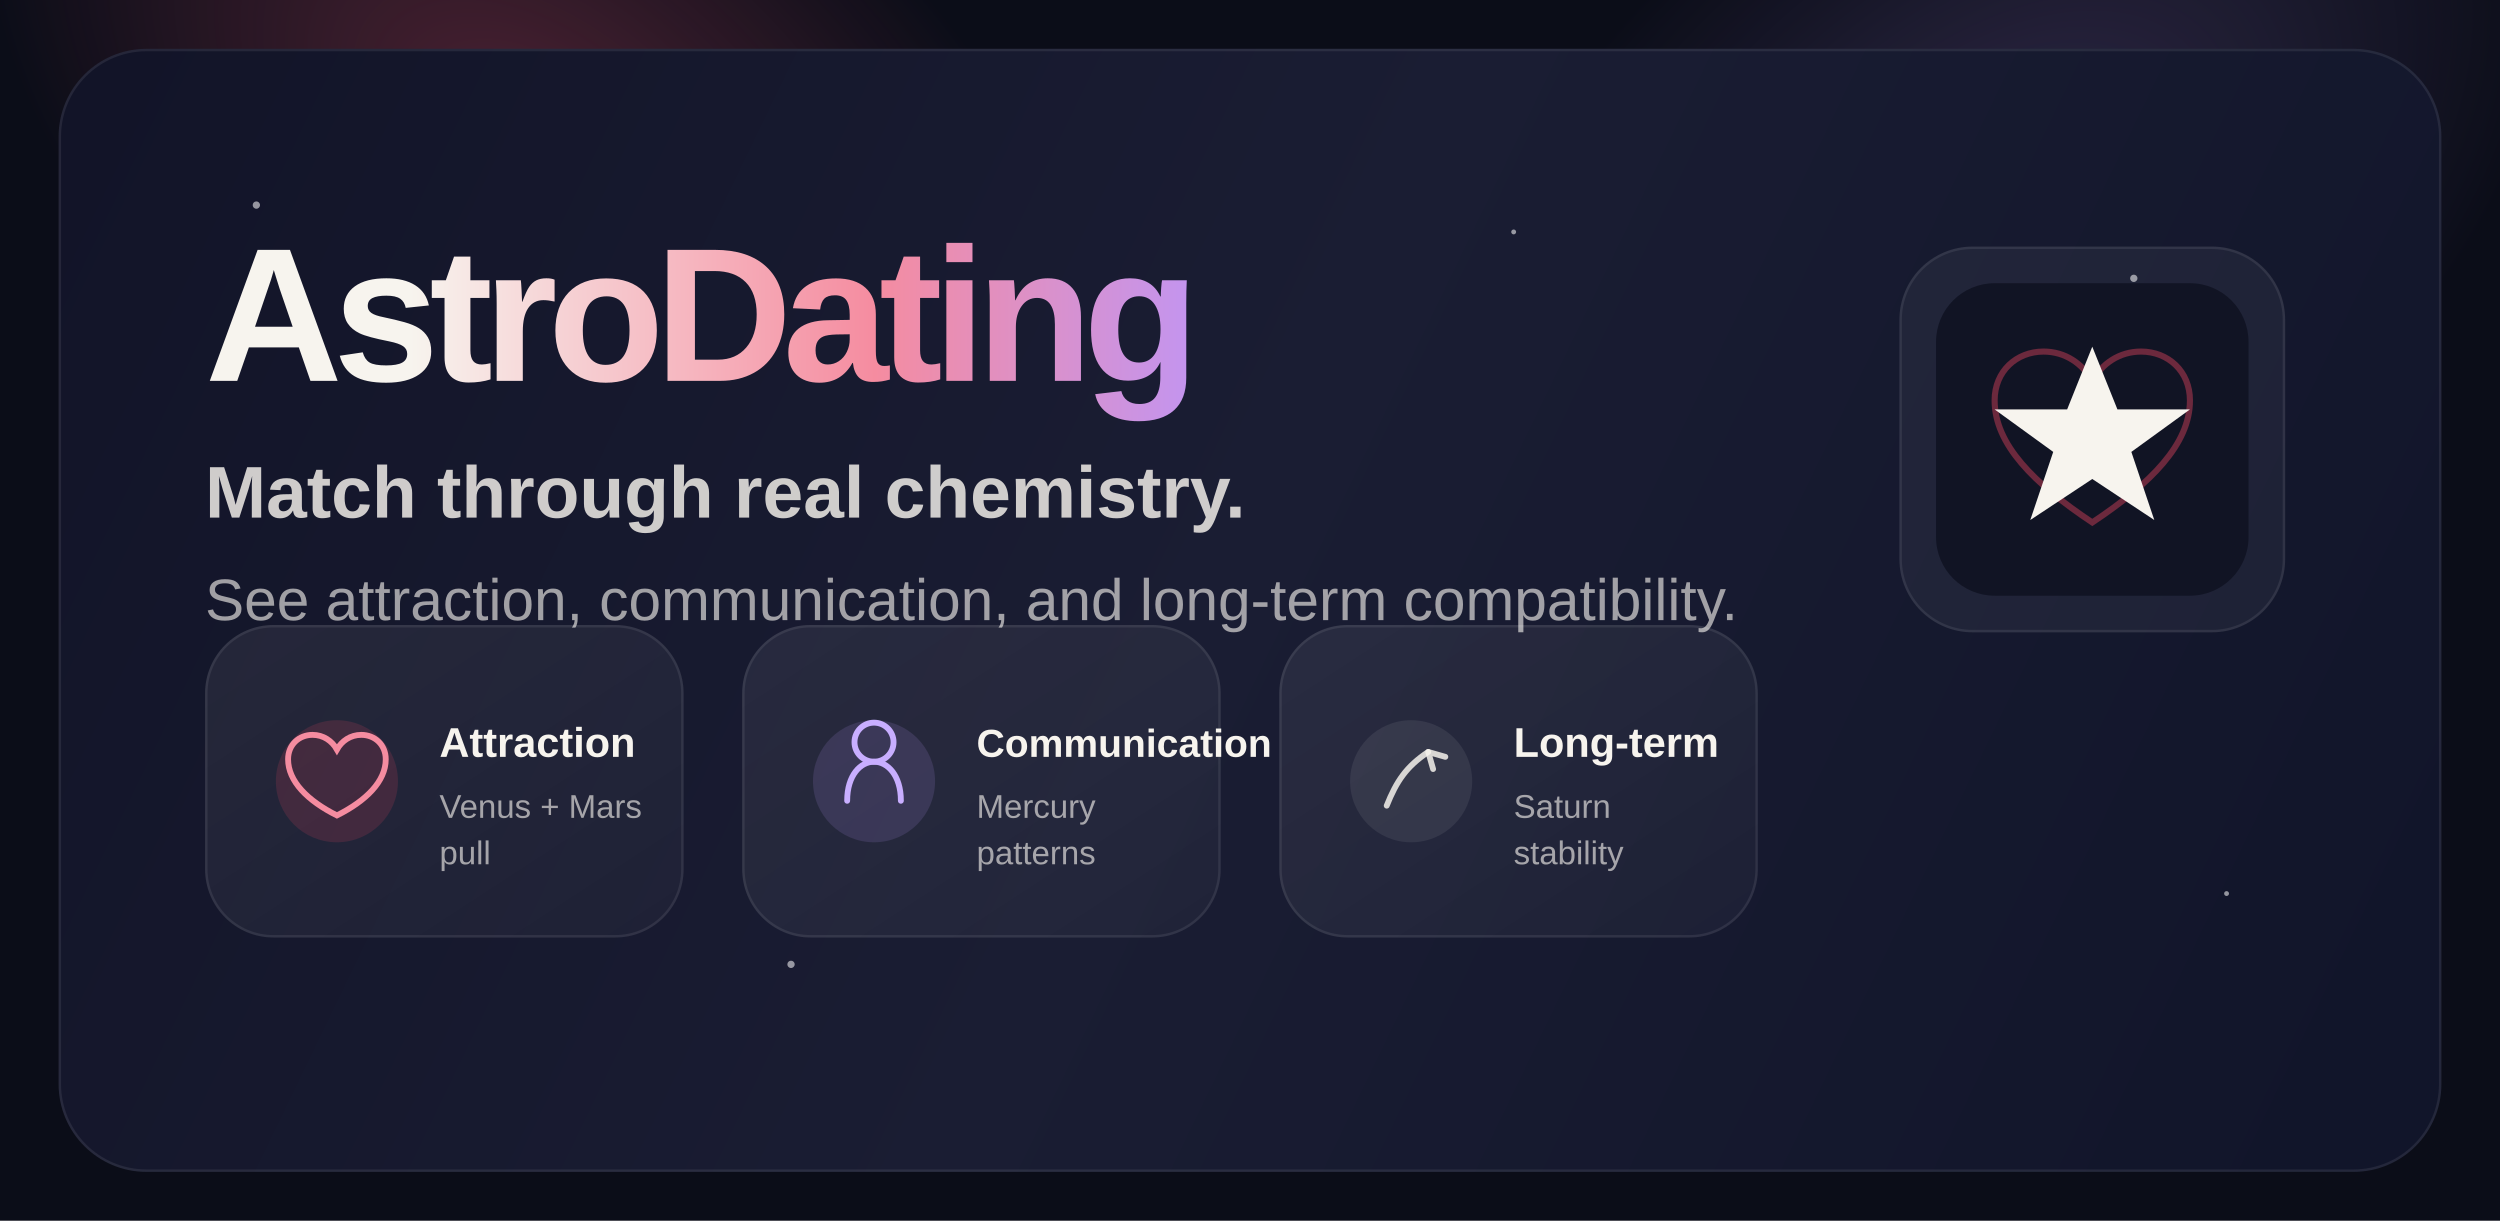
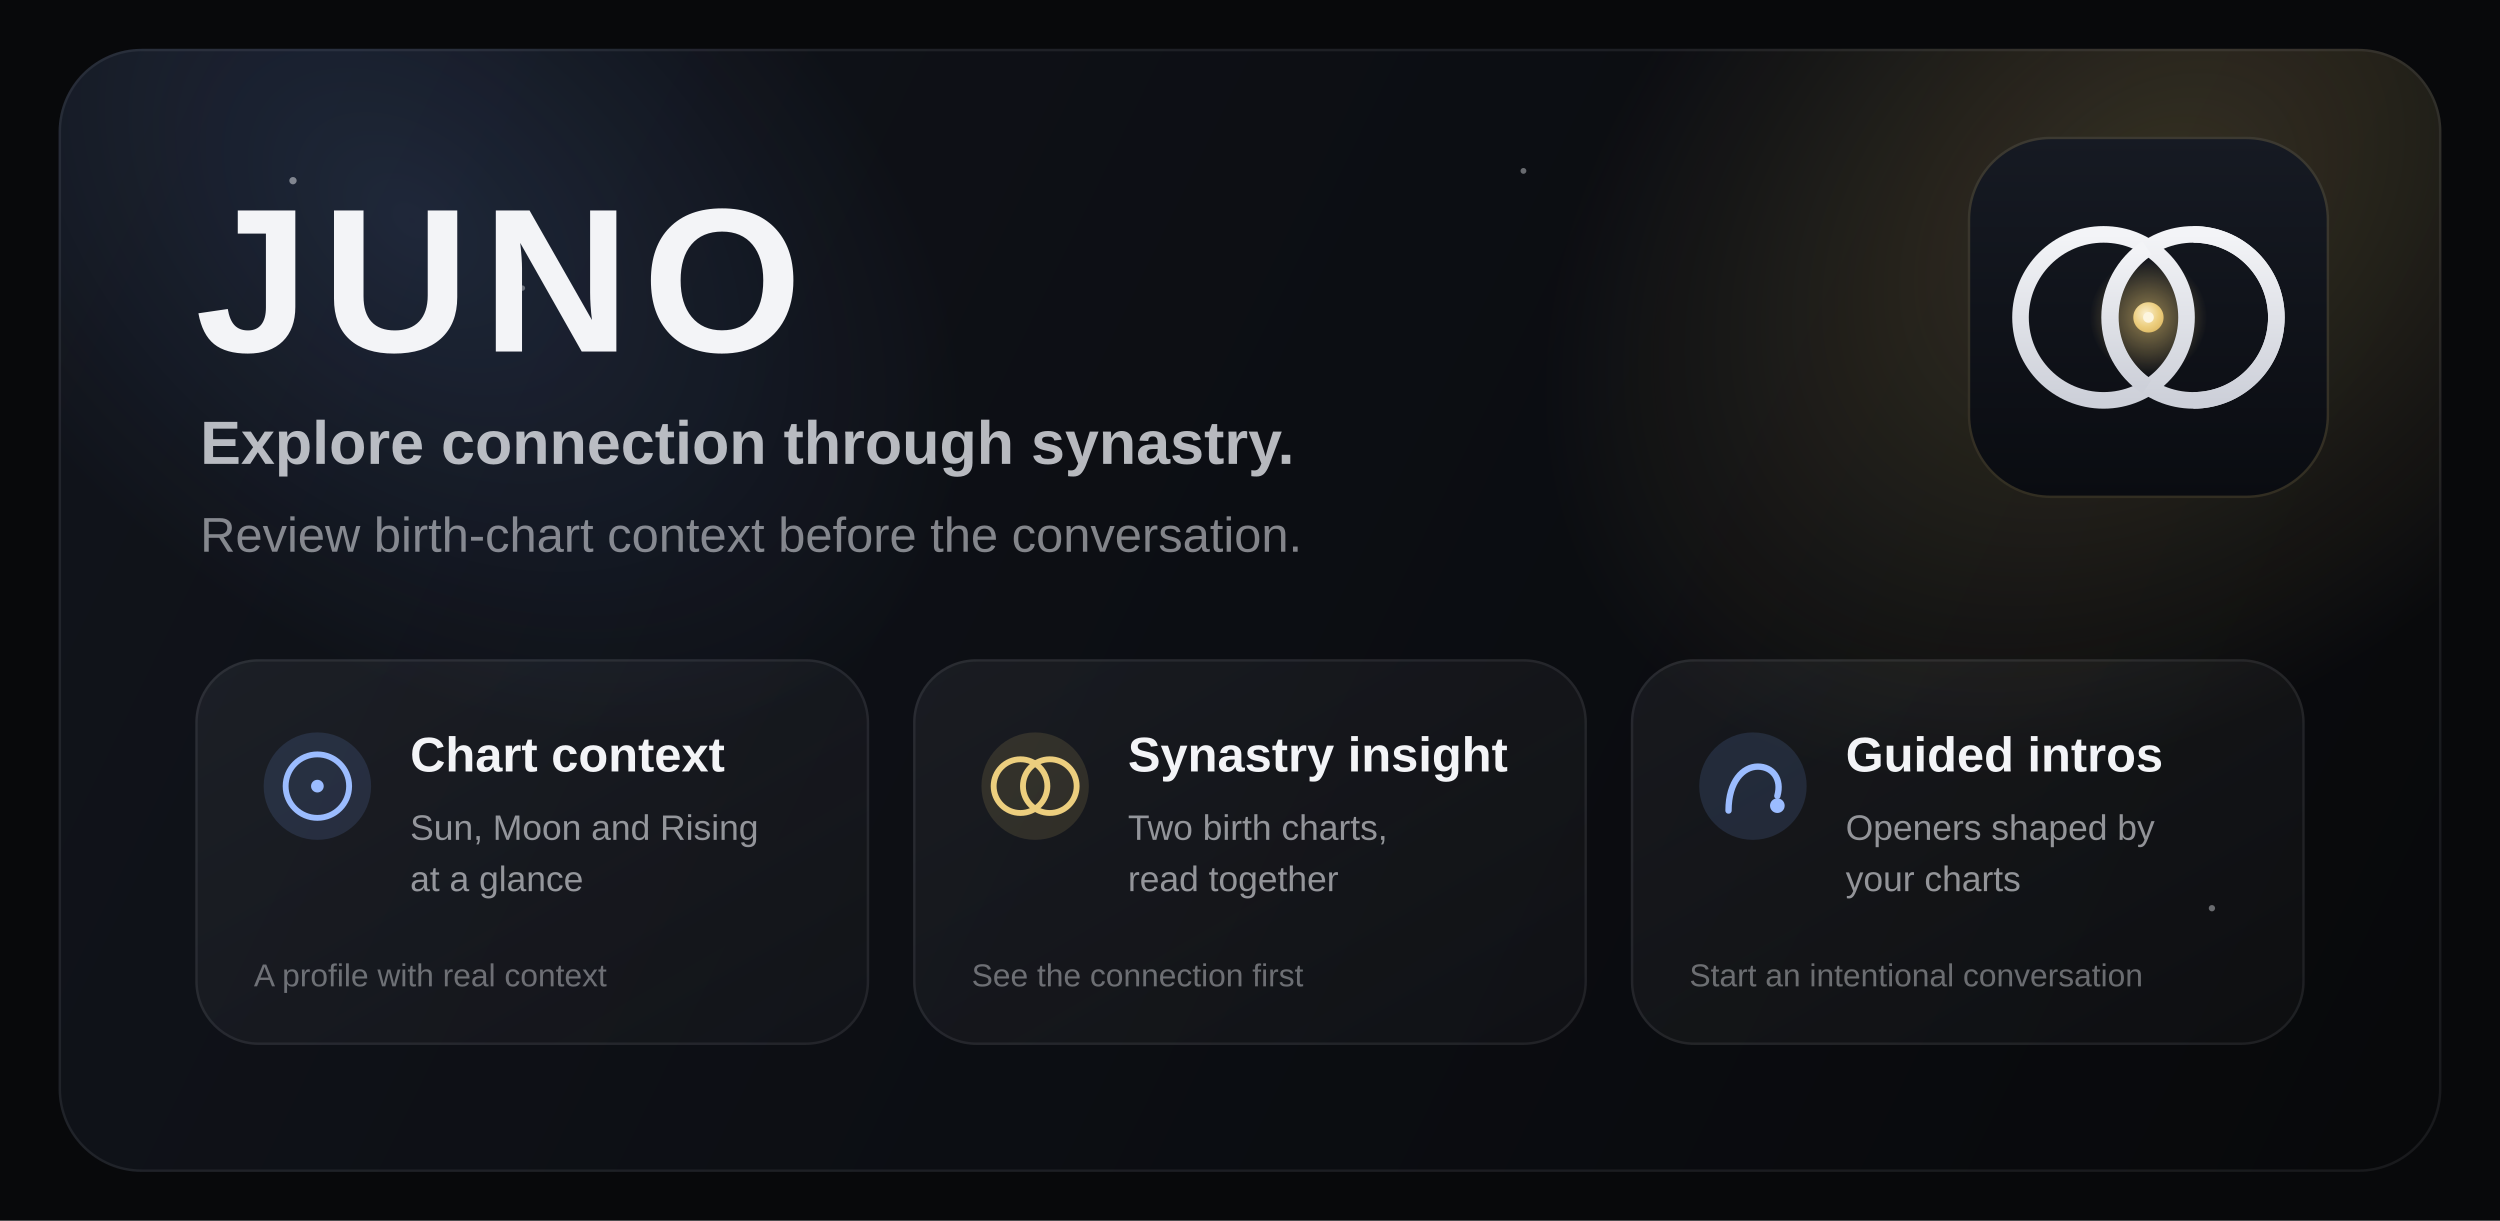
<svg xmlns="http://www.w3.org/2000/svg" width="1024" height="500" viewBox="0 0 1024 500" fill="none">
  <defs>
-     <linearGradient id="bg" x1="43" y1="26" x2="954" y2="467" gradientUnits="userSpaceOnUse">
-       <stop stop-color="#121428" />
-       <stop offset="0.5" stop-color="#1A1D33" />
-       <stop offset="1" stop-color="#11152A" />
+     <linearGradient id="bg" x1="40" y1="20" x2="980" y2="480" gradientUnits="userSpaceOnUse">
+       <stop stop-color="#11141b" />
+       <stop offset="0.5" stop-color="#0c0e13" />
+       <stop offset="1" stop-color="#08090b" />
    </linearGradient>
-     <radialGradient id="pink" cx="0" cy="0" r="1" gradientUnits="userSpaceOnUse" gradientTransform="translate(221 60) rotate(37.207) scale(261.091 154.966)">
-       <stop stop-color="#F55978" stop-opacity="0.28" />
-       <stop offset="1" stop-color="#F55978" stop-opacity="0" />
+     <radialGradient id="goldGlow" cx="0" cy="0" r="1" gradientUnits="userSpaceOnUse" gradientTransform="translate(880 86) rotate(140) scale(280 200)">
+       <stop stop-color="#e9c873" stop-opacity="0.2" />
+       <stop offset="1" stop-color="#e9c873" stop-opacity="0" />
    </radialGradient>
-     <radialGradient id="violet" cx="0" cy="0" r="1" gradientUnits="userSpaceOnUse" gradientTransform="translate(818 80) rotate(144.193) scale(255.637 156.683)">
-       <stop stop-color="#B996FF" stop-opacity="0.2" />
-       <stop offset="1" stop-color="#B996FF" stop-opacity="0" />
+     <radialGradient id="blueGlow" cx="0" cy="0" r="1" gradientUnits="userSpaceOnUse" gradientTransform="translate(170 90) rotate(40) scale(260 170)">
+       <stop stop-color="#7aa7ff" stop-opacity="0.14" />
+       <stop offset="1" stop-color="#7aa7ff" stop-opacity="0" />
    </radialGradient>
-     <linearGradient id="wordmark" x1="84" y1="181" x2="430" y2="181" gradientUnits="userSpaceOnUse">
-       <stop stop-color="#F7F4EE" />
-       <stop offset="0.55" stop-color="#F58CA0" />
-       <stop offset="1" stop-color="#B996FF" />
+     <linearGradient id="ring" x1="0" y1="0" x2="0" y2="1">
+       <stop offset="0" stop-color="#f3f4f7" />
+       <stop offset="1" stop-color="#cdd0d9" />
+     </linearGradient>
+     <radialGradient id="ptGlow" cx="0.5" cy="0.5" r="0.5">
+       <stop offset="0" stop-color="#e9c873" stop-opacity="0.6" />
+       <stop offset="1" stop-color="#e9c873" stop-opacity="0" />
+     </radialGradient>
+     <radialGradient id="pt" cx="0.42" cy="0.38" r="0.78">
+       <stop offset="0" stop-color="#fbf0cf" />
+       <stop offset="0.55" stop-color="#ecce7e" />
+       <stop offset="1" stop-color="#d9b25b" />
+     </radialGradient>
+     <linearGradient id="tile" x1="0" y1="0" x2="0" y2="1">
+       <stop offset="0" stop-color="#161a23" />
+       <stop offset="1" stop-color="#0a0c11" />
    </linearGradient>
    <linearGradient id="card" x1="0" y1="0" x2="1" y2="1">
-       <stop stop-color="white" stop-opacity="0.07" />
-       <stop offset="1" stop-color="white" stop-opacity="0.03" />
+       <stop stop-color="#e7e9ee" stop-opacity="0.06" />
+       <stop offset="1" stop-color="#e7e9ee" stop-opacity="0.02" />
    </linearGradient>
  </defs>
-   <rect width="1024" height="500" fill="#0B0D18" />
-   <rect width="1024" height="500" fill="url(#pink)" />
-   <rect width="1024" height="500" fill="url(#violet)" />
-   <rect x="24" y="20" width="976" height="460" rx="36" fill="url(#bg)" />
-   <rect x="24.5" y="20.5" width="975" height="459" rx="35.5" stroke="white" stroke-opacity="0.08" />
-   <g opacity="0.55" fill="white">
-     <circle cx="105" cy="84" r="1.5" />
-     <circle cx="188" cy="127" r="1" />
-     <circle cx="620" cy="95" r="1" />
-     <circle cx="874" cy="114" r="1.5" />
-     <circle cx="912" cy="366" r="1" />
-     <circle cx="324" cy="395" r="1.5" />
+   <rect width="1024" height="500" fill="#08090b" />
+   <rect x="24" y="20" width="976" height="460" rx="34" fill="url(#bg)" />
+   <rect x="24" y="20" width="976" height="460" rx="34" fill="url(#goldGlow)" />
+   <rect x="24" y="20" width="976" height="460" rx="34" fill="url(#blueGlow)" />
+   <rect x="24.5" y="20.5" width="975" height="459" rx="33.5" stroke="#e7e9ee" stroke-opacity="0.08" />
+   <g fill="#e7e9ee">
+     <circle cx="120" cy="74" r="1.5" opacity="0.5" />
+     <circle cx="214" cy="118" r="1.1" opacity="0.38" />
+     <circle cx="624" cy="70" r="1.2" opacity="0.42" />
+     <circle cx="906" cy="372" r="1.3" opacity="0.42" />
  </g>
-   <g transform="translate(84 82)">
-     <text x="0" y="74" fill="url(#wordmark)" font-family="Segoe UI, Arial, sans-serif" font-size="78" font-weight="800" letter-spacing="-0.05em">AstroDating</text>
-     <text x="0" y="130" fill="#F7F4EE" fill-opacity="0.82" font-family="Segoe UI, Arial, sans-serif" font-size="30" font-weight="600">
-       Match through real chemistry.
-     </text>
-     <text x="0" y="172" fill="#F7F4EE" fill-opacity="0.62" font-family="Segoe UI, Arial, sans-serif" font-size="24" font-weight="500">
-       See attraction, communication, and long-term compatibility.
-     </text>
+   <g transform="translate(80 70)">
+     <text x="0" y="74" fill="#f3f4f7" font-family="Segoe UI, Arial, sans-serif" font-size="84" font-weight="800" letter-spacing="0.06em">JUNO</text>
+     <text x="2" y="120" fill="#e7e9ee" fill-opacity="0.78" font-family="Segoe UI, Arial, sans-serif" font-size="25" font-weight="600">Explore connection through synastry.</text>
+     <text x="2" y="156" fill="#e7e9ee" fill-opacity="0.54" font-family="Segoe UI, Arial, sans-serif" font-size="20" font-weight="500">Review birth-chart context before the conversation.</text>
  </g>
-   <g transform="translate(84 256)">
-     <rect x="0" y="0" width="196" height="128" rx="28" fill="url(#card)" />
-     <rect x="0.5" y="0.5" width="195" height="127" rx="27.5" stroke="white" stroke-opacity="0.08" />
-     <circle cx="54" cy="64" r="25" fill="#E94560" fill-opacity="0.16" />
-     <path d="M54 78C42 72 34 64 34 55C34 49 38.5 45 44 45C48.5 45 52 47.5 54 51C56 47.5 59.5 45 64 45C69.5 45 74 49 74 55C74 64 66 72 54 78Z" stroke="#F58CA0" stroke-width="2.4" fill="none" />
-     <text x="96" y="54" fill="#F7F4EE" font-family="Segoe UI, Arial, sans-serif" font-size="17" font-weight="700">Attraction</text>
-     <text x="96" y="79" fill="#F7F4EE" fill-opacity="0.62" font-family="Segoe UI, Arial, sans-serif" font-size="13.5" font-weight="500">Venus + Mars</text>
-     <text x="96" y="98" fill="#F7F4EE" fill-opacity="0.62" font-family="Segoe UI, Arial, sans-serif" font-size="13.5" font-weight="500">pull</text>
-   </g>
-   <g transform="translate(304 256)">
-     <rect x="0" y="0" width="196" height="128" rx="28" fill="url(#card)" />
-     <rect x="0.5" y="0.5" width="195" height="127" rx="27.5" stroke="white" stroke-opacity="0.08" />
-     <circle cx="54" cy="64" r="25" fill="#B996FF" fill-opacity="0.14" />
-     <path d="M43 72C43 61.5 48.5 56 54 56C59.5 56 65 61.5 65 72" stroke="#C8AEFF" stroke-width="2.4" stroke-linecap="round" />
-     <circle cx="54" cy="48" r="8" stroke="#C8AEFF" stroke-width="2.4" fill="none" />
-     <text x="96" y="54" fill="#F7F4EE" font-family="Segoe UI, Arial, sans-serif" font-size="16" font-weight="700">Communication</text>
-     <text x="96" y="79" fill="#F7F4EE" fill-opacity="0.62" font-family="Segoe UI, Arial, sans-serif" font-size="13.5" font-weight="500">Mercury</text>
-     <text x="96" y="98" fill="#F7F4EE" fill-opacity="0.62" font-family="Segoe UI, Arial, sans-serif" font-size="13.5" font-weight="500">patterns</text>
-   </g>
-   <g transform="translate(524 256)">
-     <rect x="0" y="0" width="196" height="128" rx="28" fill="url(#card)" />
-     <rect x="0.5" y="0.5" width="195" height="127" rx="27.5" stroke="white" stroke-opacity="0.08" />
-     <circle cx="54" cy="64" r="25" fill="#F7F4EE" fill-opacity="0.08" />
-     <path d="M44 74C48 64 52 58 61 52" stroke="#F7F4EE" stroke-opacity="0.84" stroke-width="2.4" stroke-linecap="round" />
-     <path d="M61 52L68 54M61 52L63 59" stroke="#F7F4EE" stroke-opacity="0.84" stroke-width="2.4" stroke-linecap="round" />
-     <text x="96" y="54" fill="#F7F4EE" font-family="Segoe UI, Arial, sans-serif" font-size="17" font-weight="700">Long-term</text>
-     <text x="96" y="79" fill="#F7F4EE" fill-opacity="0.62" font-family="Segoe UI, Arial, sans-serif" font-size="13.5" font-weight="500">Saturn</text>
-     <text x="96" y="98" fill="#F7F4EE" fill-opacity="0.62" font-family="Segoe UI, Arial, sans-serif" font-size="13.5" font-weight="500">stability</text>
-   </g>
-   <g transform="translate(778 101)">
-     <rect x="0" y="0" width="158" height="158" rx="30" fill="white" fill-opacity="0.05" />
-     <rect x="0.5" y="0.5" width="157" height="157" rx="29.5" stroke="white" stroke-opacity="0.08" />
-     <g transform="translate(15 15)">
-       <rect width="128" height="128" rx="24" fill="#111424" />
-       <path d="M64 98C40 82 24 66 24 48C24 36 33 28 44 28C53 28 60 33 64 40C68 33 75 28 84 28C95 28 104 36 104 48C104 66 88 82 64 98Z" stroke="#E94560" stroke-width="2.5" stroke-opacity="0.42" fill="none" />
-       <path d="M64 26L74.3 51.7H104L80 69.1L89.4 97L64 80.2L38.6 97L48 69.1L24 51.7H53.7L64 26Z" fill="#F7F4EE" />
+   <g transform="translate(806 56)">
+     <rect x="0" y="0" width="148" height="148" rx="34" fill="url(#tile)" />
+     <rect x="0.5" y="0.5" width="147" height="147" rx="33.5" stroke="#e9c873" stroke-opacity="0.18" />
+     <g transform="translate(74 74) scale(0.20)">
+       <circle r="120" fill="url(#ptGlow)" />
+       <circle cx="-92" cy="0" r="170" fill="none" stroke="url(#ring)" stroke-width="34" />
+       <circle cx="92" cy="0" r="170" fill="none" stroke="url(#ring)" stroke-width="34" />
+       <path d="M 92 -170 A 170 170 0 0 1 262 0 A 170 170 0 0 1 92 170" fill="none" stroke="url(#ring)" stroke-width="34" />
+       <path d="M -3 -142 A 170 170 0 0 0 -3 142" fill="none" stroke="url(#ring)" stroke-width="34" />
+       <circle r="31" fill="url(#pt)" />
+       <circle r="11" fill="#fdf6e0" />
    </g>
  </g>
+   <g transform="translate(80 270)">
+     <rect x="0" y="0" width="276" height="158" rx="26" fill="url(#card)" />
+     <rect x="0.5" y="0.5" width="275" height="157" rx="25.5" stroke="#e7e9ee" stroke-opacity="0.08" />
+     <circle cx="50" cy="52" r="22" fill="#7aa7ff" fill-opacity="0.14" />
+     <circle cx="50" cy="52" r="13" fill="none" stroke="#9bbcff" stroke-width="2.4" />
+     <circle cx="50" cy="52" r="2.6" fill="#9bbcff" />
+     <text x="88" y="46" fill="#f3f4f7" font-family="Segoe UI, Arial, sans-serif" font-size="20" font-weight="700">Chart context</text>
+     <text x="88" y="74" fill="#e7e9ee" fill-opacity="0.6" font-family="Segoe UI, Arial, sans-serif" font-size="14.5" font-weight="500">Sun, Moon and Rising</text>
+     <text x="88" y="95" fill="#e7e9ee" fill-opacity="0.6" font-family="Segoe UI, Arial, sans-serif" font-size="14.5" font-weight="500">at a glance</text>
+     <text x="24" y="134" fill="#e7e9ee" fill-opacity="0.42" font-family="Segoe UI, Arial, sans-serif" font-size="13" font-weight="500">A profile with real context</text>
+   </g>
+   <g transform="translate(374 270)">
+     <rect x="0" y="0" width="276" height="158" rx="26" fill="url(#card)" />
+     <rect x="0.5" y="0.5" width="275" height="157" rx="25.5" stroke="#e7e9ee" stroke-opacity="0.08" />
+     <circle cx="50" cy="52" r="22" fill="#e9c873" fill-opacity="0.13" />
+     <circle cx="44" cy="52" r="11" fill="none" stroke="#ecce7e" stroke-width="2.4" />
+     <circle cx="56" cy="52" r="11" fill="none" stroke="#ecce7e" stroke-width="2.4" />
+     <text x="88" y="46" fill="#f3f4f7" font-family="Segoe UI, Arial, sans-serif" font-size="20" font-weight="700">Synastry insight</text>
+     <text x="88" y="74" fill="#e7e9ee" fill-opacity="0.6" font-family="Segoe UI, Arial, sans-serif" font-size="14.5" font-weight="500">Two birth charts,</text>
+     <text x="88" y="95" fill="#e7e9ee" fill-opacity="0.6" font-family="Segoe UI, Arial, sans-serif" font-size="14.5" font-weight="500">read together</text>
+     <text x="24" y="134" fill="#e7e9ee" fill-opacity="0.42" font-family="Segoe UI, Arial, sans-serif" font-size="13" font-weight="500">See the connection first</text>
+   </g>
+   <g transform="translate(668 270)">
+     <rect x="0" y="0" width="276" height="158" rx="26" fill="url(#card)" />
+     <rect x="0.5" y="0.5" width="275" height="157" rx="25.5" stroke="#e7e9ee" stroke-opacity="0.08" />
+     <circle cx="50" cy="52" r="22" fill="#7aa7ff" fill-opacity="0.14" />
+     <path d="M40 62 C40 50 46 44 52 44 C58 44 62 49 60 56" fill="none" stroke="#9bbcff" stroke-width="2.6" stroke-linecap="round" />
+     <circle cx="60" cy="60" r="3" fill="#9bbcff" />
+     <text x="88" y="46" fill="#f3f4f7" font-family="Segoe UI, Arial, sans-serif" font-size="20" font-weight="700">Guided intros</text>
+     <text x="88" y="74" fill="#e7e9ee" fill-opacity="0.6" font-family="Segoe UI, Arial, sans-serif" font-size="14.5" font-weight="500">Openers shaped by</text>
+     <text x="88" y="95" fill="#e7e9ee" fill-opacity="0.6" font-family="Segoe UI, Arial, sans-serif" font-size="14.5" font-weight="500">your charts</text>
+     <text x="24" y="134" fill="#e7e9ee" fill-opacity="0.42" font-family="Segoe UI, Arial, sans-serif" font-size="13" font-weight="500">Start an intentional conversation</text>
+   </g>
</svg>
